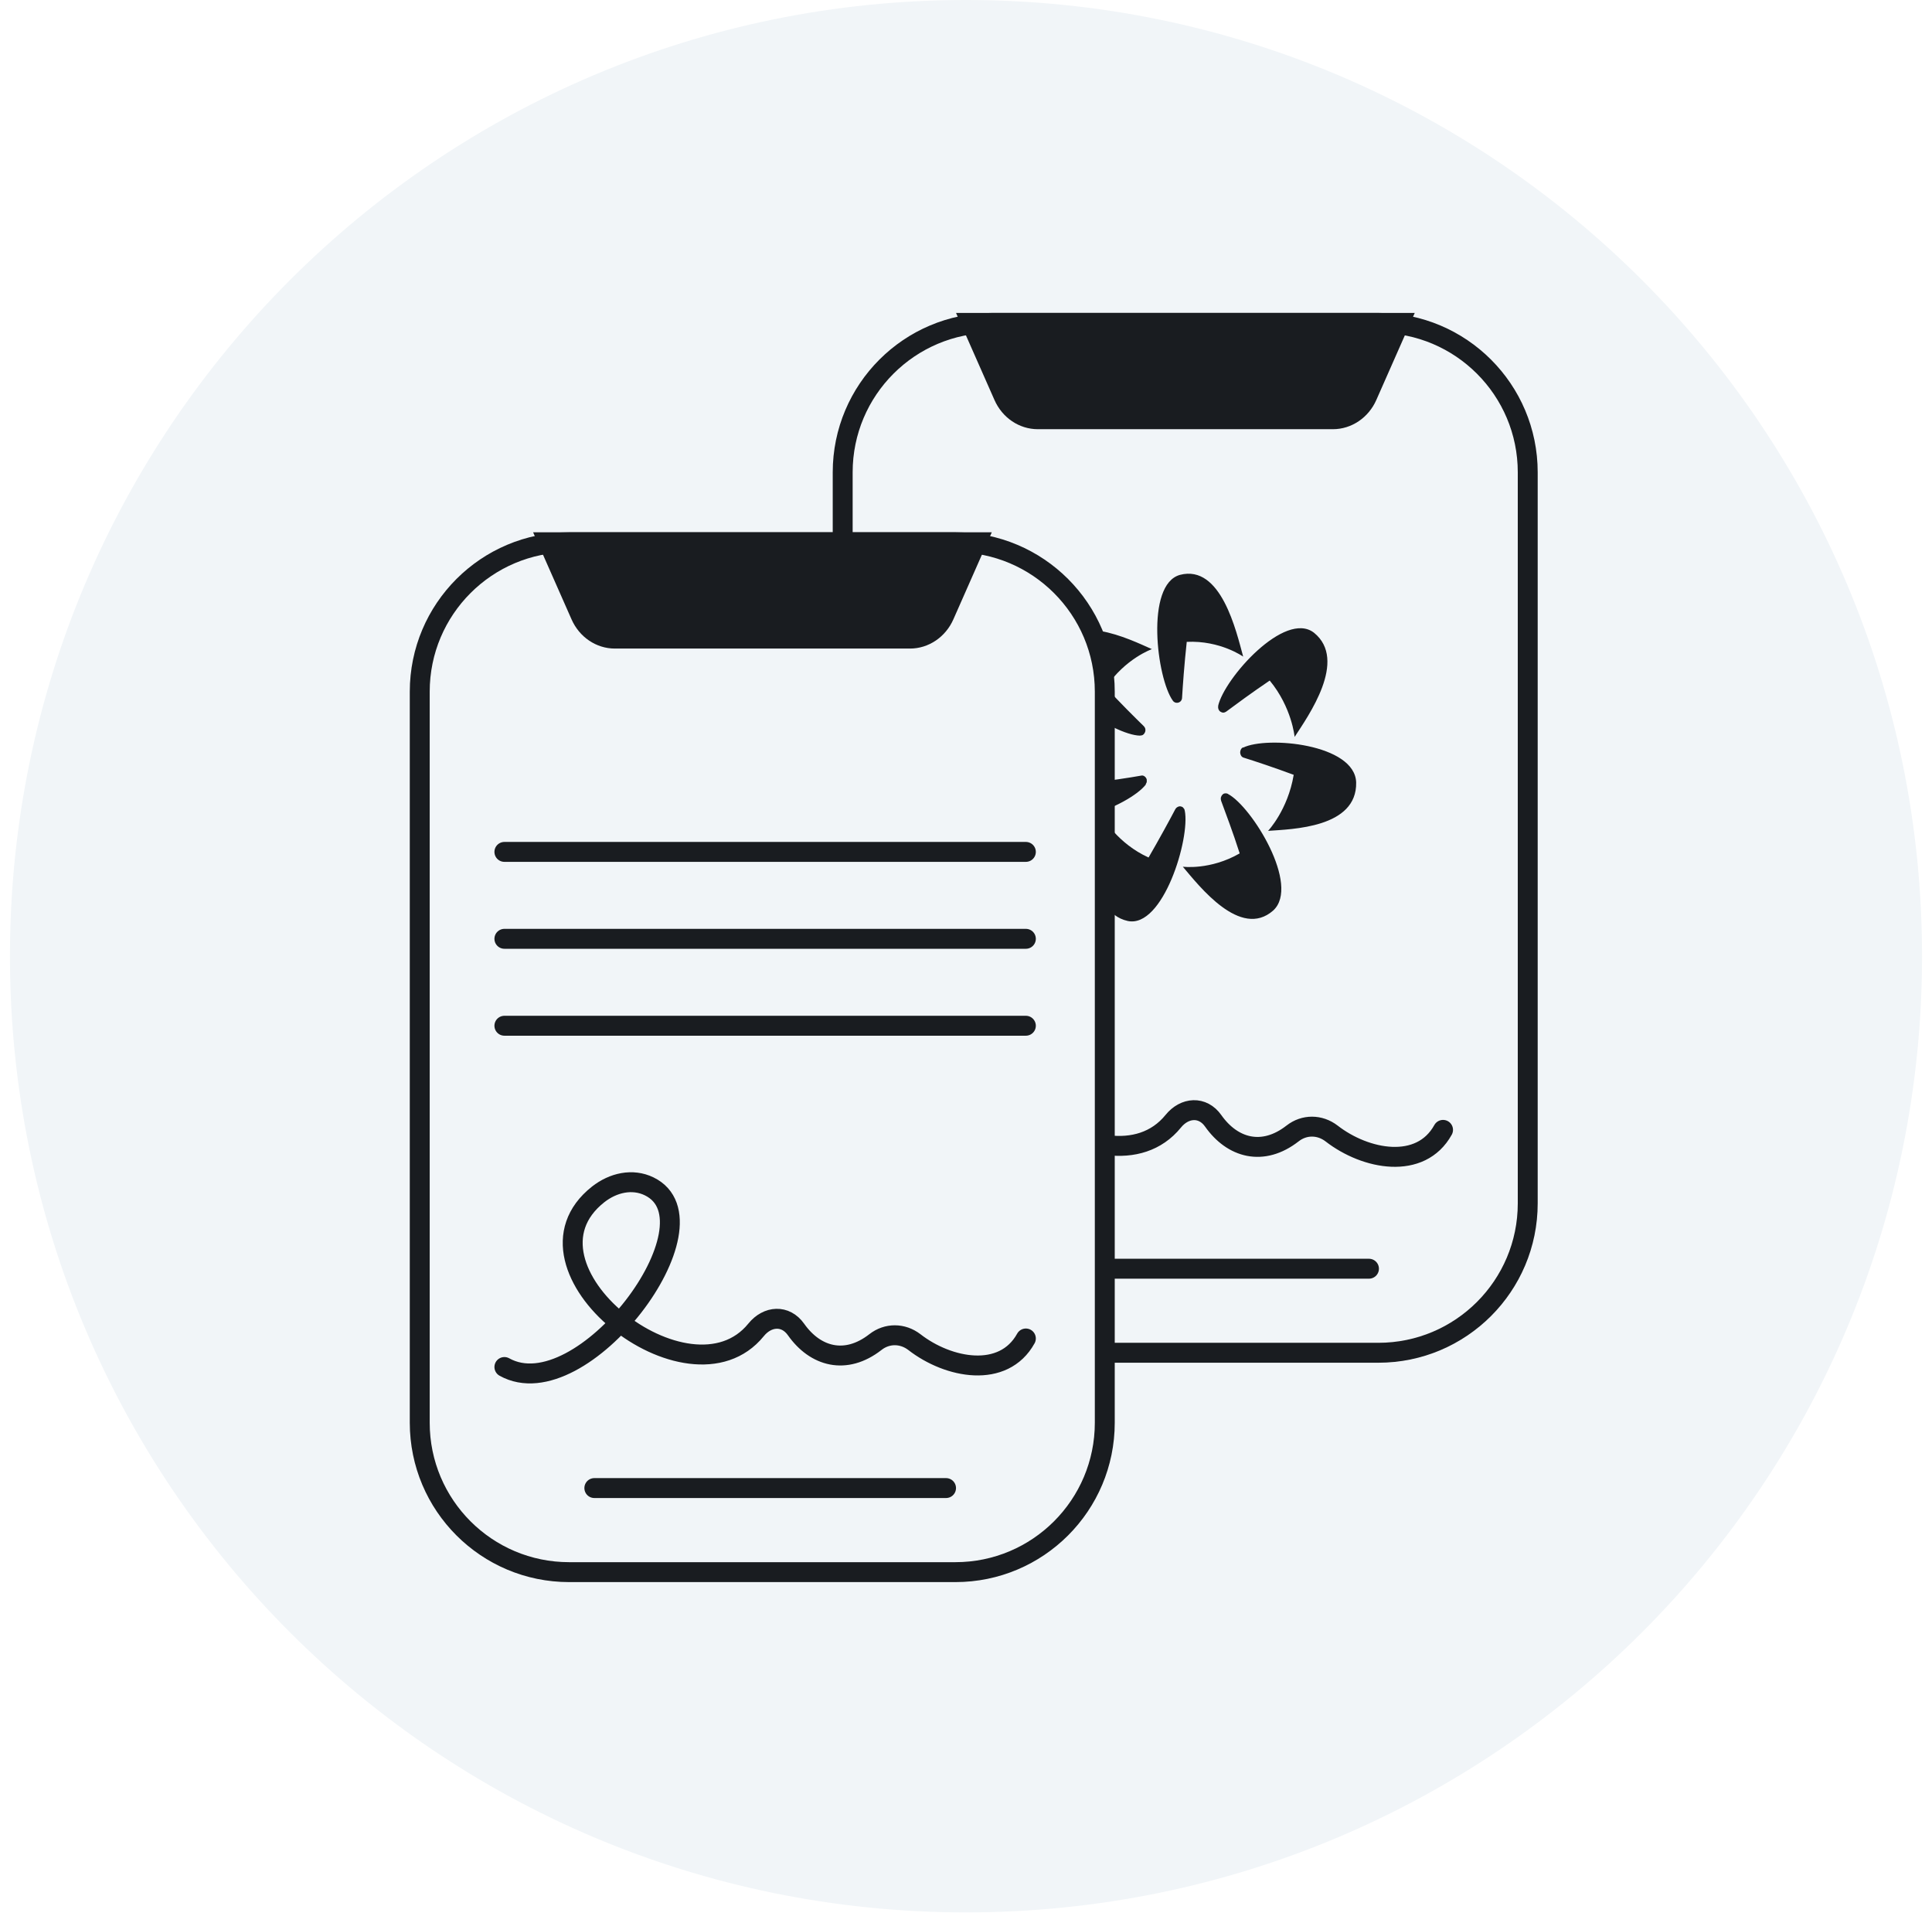
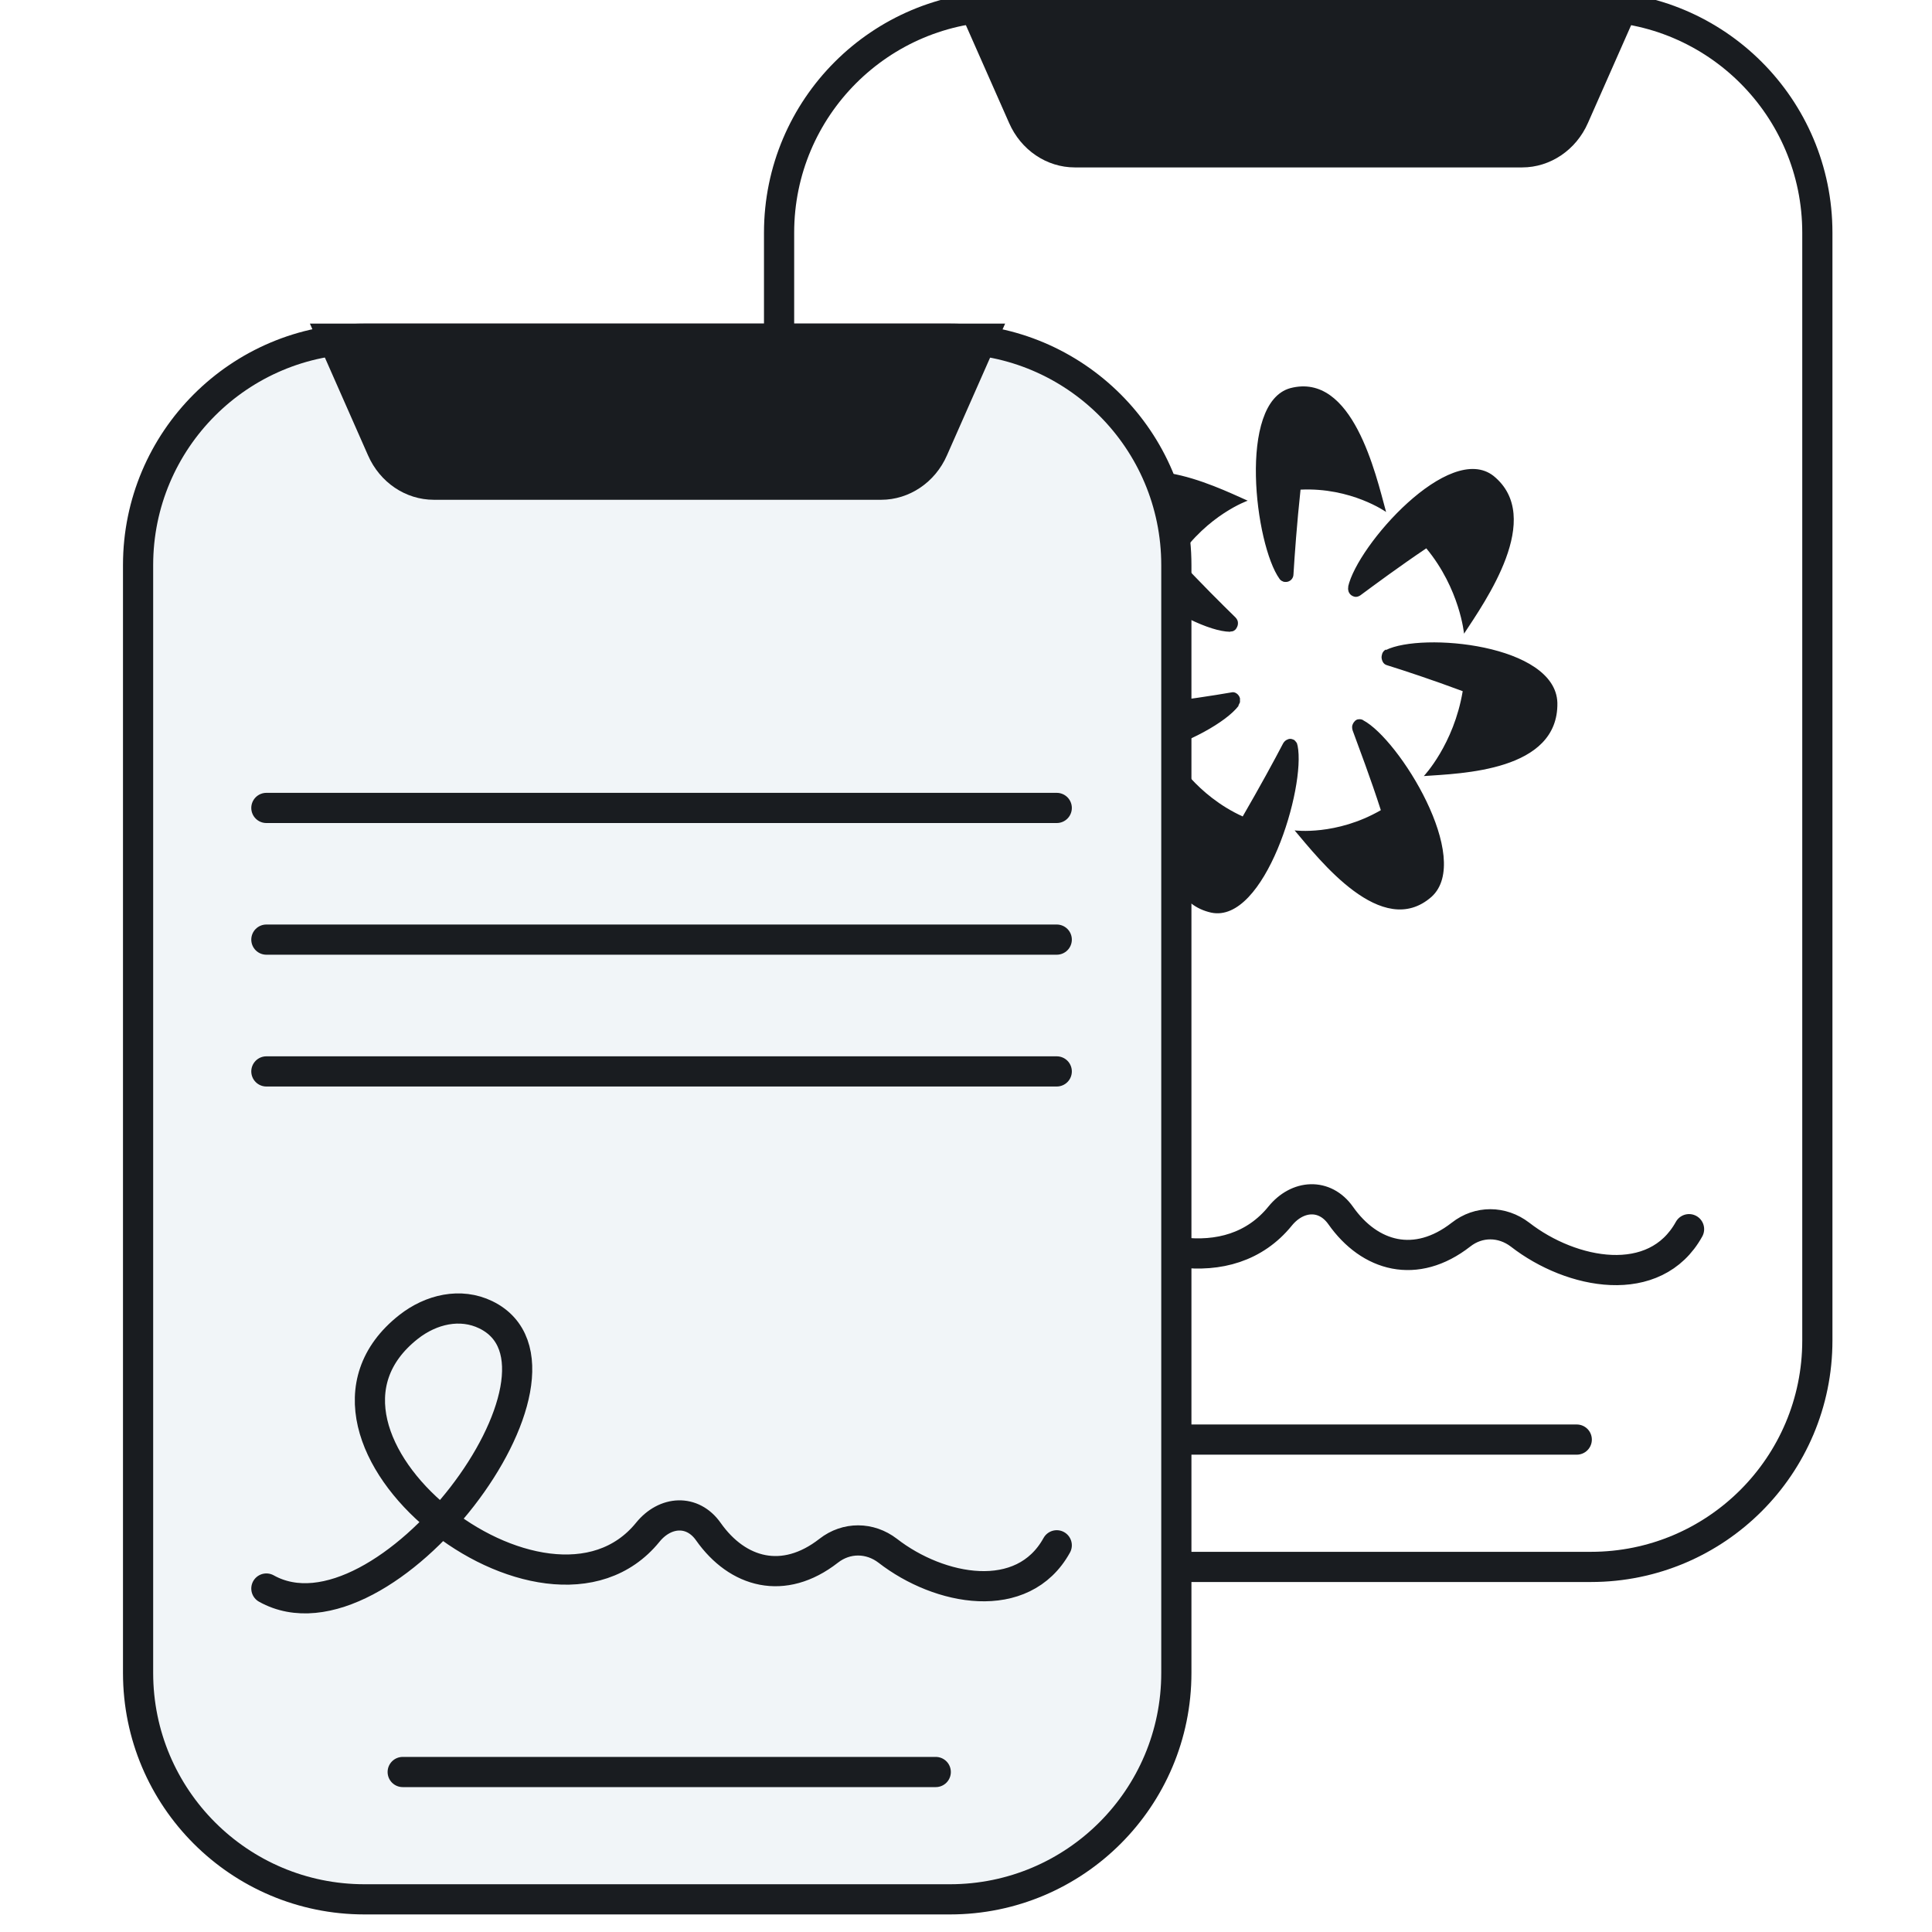
- <svg xmlns="http://www.w3.org/2000/svg" width="97" height="96" viewBox="0 0 97 96" fill="none">
-   <rect x="0.5" width="96" height="96" rx="48" fill="#F1F5F8" />
-   <path d="M61.158 35.438C61.461 34.06 64.514 30.618 65.976 31.766C67.672 33.144 65.695 35.924 64.999 36.992C64.999 36.992 64.862 35.51 63.749 34.163C62.862 34.761 62.044 35.366 61.56 35.725C61.522 35.749 61.469 35.773 61.416 35.773C61.363 35.773 61.31 35.749 61.272 35.725C61.226 35.693 61.196 35.653 61.173 35.597C61.158 35.542 61.151 35.486 61.166 35.438H61.158ZM62.401 37.517C62.401 37.517 62.332 37.565 62.317 37.597C62.294 37.629 62.279 37.669 62.272 37.716C62.257 37.78 62.272 37.852 62.302 37.916C62.332 37.979 62.385 38.019 62.446 38.035C63.007 38.21 63.968 38.529 64.953 38.895C64.658 40.664 63.666 41.708 63.666 41.708C64.885 41.62 68.135 41.556 68.089 39.278C68.029 37.342 63.605 36.936 62.408 37.533V37.517H62.401ZM61.651 39.851C61.605 39.828 61.552 39.819 61.499 39.828C61.454 39.828 61.401 39.859 61.37 39.899C61.332 39.939 61.31 39.987 61.294 40.043C61.287 40.098 61.294 40.154 61.31 40.202C61.522 40.783 61.901 41.771 62.241 42.839C60.764 43.691 59.386 43.508 59.386 43.508C60.204 44.472 62.279 47.157 63.923 45.707C65.302 44.448 62.847 40.489 61.658 39.859L61.651 39.851ZM59.477 40.68C59.477 40.64 59.454 40.6 59.424 40.568C59.401 40.536 59.37 40.505 59.333 40.497C59.28 40.473 59.212 40.465 59.151 40.497C59.09 40.521 59.045 40.56 59.007 40.624C58.719 41.174 58.219 42.09 57.666 43.046C56.121 42.345 55.394 41.062 55.394 41.062C55.197 42.353 54.53 45.762 56.621 46.232C58.393 46.607 59.764 42.082 59.484 40.696L59.477 40.68ZM57.522 39.373C57.522 39.373 57.56 39.302 57.575 39.262C57.575 39.222 57.575 39.174 57.575 39.134C57.56 39.071 57.522 39.015 57.469 38.975C57.416 38.935 57.356 38.919 57.295 38.935C56.712 39.039 55.727 39.19 54.682 39.31C54.235 37.581 54.712 36.187 54.712 36.187C53.652 36.816 50.743 38.394 51.697 40.425C52.531 42.146 56.689 40.473 57.53 39.381L57.522 39.373ZM57.257 36.92C57.257 36.92 57.34 36.92 57.371 36.896C57.409 36.872 57.439 36.848 57.454 36.816C57.492 36.761 57.515 36.697 57.507 36.625C57.507 36.561 57.469 36.498 57.424 36.45C56.992 36.028 56.257 35.303 55.523 34.506C56.507 33.048 57.833 32.586 57.833 32.586C56.704 32.084 53.75 30.626 52.856 32.698C52.121 34.466 55.924 36.912 57.242 36.928H57.25L57.257 36.92ZM59.098 35.279C59.158 35.279 59.219 35.255 59.272 35.207C59.318 35.159 59.348 35.096 59.348 35.024C59.386 34.395 59.461 33.335 59.583 32.22C61.264 32.14 62.416 32.961 62.416 32.961C62.075 31.71 61.31 28.316 59.242 28.858C57.492 29.344 58.075 34.052 58.886 35.175C58.908 35.207 58.939 35.239 58.984 35.255C59.022 35.279 59.06 35.279 59.098 35.279Z" fill="#191C20" />
-   <rect x="42.309" y="16.209" width="34.394" height="51.698" rx="7.5" stroke="#191C20" />
-   <path d="M47.984 15.709H71.03L69.103 20.074C68.71 20.971 67.852 21.545 66.924 21.545H52.106C51.17 21.545 50.32 20.971 49.927 20.074L48 15.709H47.984Z" fill="#191C20" />
-   <path d="M51.074 63.688H68.732" stroke="#191C20" stroke-linecap="round" stroke-linejoin="round" />
-   <path d="M46.27 58.149C50.166 60.325 57.236 50.885 53.539 49.082C52.699 48.673 51.727 48.896 50.978 49.484C46.343 53.141 55.544 60.43 58.906 56.284C59.48 55.577 60.383 55.515 60.911 56.265C61.876 57.635 63.404 58.063 64.898 56.897C65.483 56.439 66.261 56.445 66.852 56.897C68.567 58.23 71.327 58.751 72.451 56.718" stroke="#191C20" stroke-miterlimit="10" stroke-linecap="round" />
-   <rect x="21.074" y="27.221" width="34.394" height="51.698" rx="7.5" fill="#F1F5F8" stroke="#191C20" />
-   <path d="M26.75 26.721H49.795L47.868 31.086C47.475 31.983 46.618 32.557 45.69 32.557H30.871C29.936 32.557 29.086 31.983 28.693 31.086L26.766 26.721H26.75Z" fill="#191C20" />
-   <path d="M29.84 74.699H47.498" stroke="#191C20" stroke-linecap="round" stroke-linejoin="round" />
-   <path d="M25.324 68.622C29.22 70.798 36.291 61.358 32.594 59.554C31.753 59.145 30.782 59.368 30.032 59.957C25.398 63.614 34.599 70.903 37.961 66.757C38.534 66.05 39.437 65.988 39.966 66.738C40.931 68.108 42.459 68.535 43.953 67.37C44.538 66.911 45.316 66.918 45.906 67.37C47.621 68.703 50.382 69.223 51.506 67.19" stroke="#191C20" stroke-miterlimit="10" stroke-linecap="round" />
-   <path d="M25.324 42.764H51.506" stroke="#191C20" stroke-linecap="round" stroke-linejoin="round" />
-   <path d="M25.324 47.127H51.506" stroke="#191C20" stroke-linecap="round" stroke-linejoin="round" />
-   <path d="M25.324 51.491H51.506" stroke="#191C20" stroke-linecap="round" stroke-linejoin="round" />
+ <svg xmlns="http://www.w3.org/2000/svg" width="32" height="32" viewBox="0 0 32 32" fill="none">
+   <path d="M22.329 9.719C22.481 9.03 24.007 7.309 24.738 7.883C25.586 8.572 24.598 9.962 24.249 10.496C24.249 10.496 24.181 9.755 23.624 9.082C23.181 9.38 22.772 9.683 22.53 9.862C22.511 9.874 22.484 9.886 22.458 9.886C22.431 9.886 22.405 9.874 22.386 9.862C22.363 9.846 22.348 9.827 22.337 9.799C22.329 9.771 22.325 9.743 22.333 9.719H22.329ZM22.95 10.759C22.95 10.759 22.916 10.783 22.909 10.798C22.897 10.814 22.89 10.834 22.886 10.858C22.878 10.89 22.886 10.926 22.901 10.958C22.916 10.99 22.943 11.01 22.973 11.018C23.253 11.105 23.734 11.264 24.227 11.448C24.079 12.332 23.583 12.854 23.583 12.854C24.192 12.81 25.817 12.778 25.795 11.639C25.764 10.671 23.552 10.468 22.954 10.767V10.759H22.95ZM22.575 11.926C22.553 11.914 22.526 11.91 22.5 11.914C22.477 11.914 22.45 11.93 22.435 11.95C22.416 11.97 22.405 11.993 22.397 12.021C22.393 12.049 22.397 12.077 22.405 12.101C22.511 12.392 22.7 12.886 22.871 13.419C22.132 13.846 21.443 13.754 21.443 13.754C21.852 14.236 22.89 15.578 23.712 14.853C24.401 14.224 23.174 12.244 22.579 11.93L22.575 11.926ZM21.488 12.34C21.488 12.32 21.477 12.3 21.462 12.284C21.45 12.268 21.435 12.252 21.416 12.248C21.39 12.236 21.356 12.232 21.326 12.248C21.295 12.26 21.272 12.28 21.253 12.312C21.11 12.587 20.86 13.045 20.583 13.523C19.811 13.172 19.447 12.531 19.447 12.531C19.348 13.176 19.015 14.881 20.061 15.116C20.947 15.303 21.632 13.041 21.492 12.348L21.488 12.34ZM20.511 11.687C20.511 11.687 20.53 11.651 20.538 11.631C20.538 11.611 20.538 11.587 20.538 11.567C20.53 11.535 20.511 11.507 20.485 11.488C20.458 11.468 20.428 11.46 20.398 11.468C20.106 11.519 19.614 11.595 19.091 11.655C18.867 10.79 19.106 10.093 19.106 10.093C18.576 10.408 17.121 11.197 17.599 12.213C18.015 13.073 20.095 12.236 20.515 11.691L20.511 11.687ZM20.379 10.46C20.379 10.46 20.42 10.46 20.435 10.448C20.454 10.436 20.47 10.424 20.477 10.408C20.496 10.38 20.507 10.348 20.504 10.312C20.504 10.281 20.485 10.249 20.462 10.225C20.246 10.014 19.879 9.651 19.511 9.253C20.004 8.524 20.666 8.293 20.666 8.293C20.102 8.042 18.625 7.313 18.178 8.349C17.811 9.233 19.712 10.456 20.371 10.464H20.375L20.379 10.46ZM21.299 9.639C21.329 9.639 21.36 9.627 21.386 9.603C21.409 9.58 21.424 9.548 21.424 9.512C21.443 9.197 21.481 8.667 21.541 8.11C22.382 8.07 22.958 8.48 22.958 8.48C22.787 7.855 22.405 6.158 21.371 6.429C20.496 6.672 20.788 9.026 21.193 9.588C21.204 9.603 21.219 9.619 21.242 9.627C21.261 9.639 21.28 9.639 21.299 9.639Z" fill="#191C20" />
+   <path d="M26.351 0.104H16.654C14.583 0.104 12.904 1.783 12.904 3.854V22.203C12.904 24.274 14.583 25.953 16.654 25.953H26.351C28.422 25.953 30.101 24.274 30.101 22.203V3.854C30.101 1.783 28.422 0.104 26.351 0.104Z" stroke="#191C20" stroke-width="0.5" />
+   <path d="M15.742 -0.145H27.265L26.301 2.037C26.105 2.485 25.676 2.773 25.212 2.773H17.803C17.335 2.773 16.91 2.485 16.714 2.037L15.75 -0.145H15.742Z" fill="#191C20" />
+   <path d="M17.287 23.844H26.116" stroke="#191C20" stroke-width="0.5" stroke-linecap="round" stroke-linejoin="round" />
+   <path d="M14.885 21.075C16.833 22.163 20.368 17.443 18.52 16.541C18.099 16.336 17.614 16.448 17.239 16.742C14.922 18.571 19.522 22.215 21.203 20.142C21.49 19.789 21.941 19.758 22.206 20.133C22.688 20.817 23.452 21.031 24.199 20.449C24.491 20.219 24.88 20.223 25.176 20.449C26.033 21.115 27.413 21.375 27.976 20.359" stroke="#191C20" stroke-width="0.5" stroke-miterlimit="10" stroke-linecap="round" />
+   <path d="M15.734 5.61H6.037C3.966 5.61 2.287 7.289 2.287 9.36V27.709C2.287 29.78 3.966 31.459 6.037 31.459H15.734C17.805 31.459 19.484 29.78 19.484 27.709V9.36C19.484 7.289 17.805 5.61 15.734 5.61Z" fill="#F1F5F8" stroke="#191C20" stroke-width="0.5" />
+   <path d="M5.125 5.36H16.648L15.684 7.543C15.488 7.991 15.059 8.278 14.595 8.278H7.186C6.718 8.278 6.293 7.991 6.096 7.543L5.133 5.36H5.125Z" fill="#191C20" />
+   <path d="M6.67 29.35H15.499" stroke="#191C20" stroke-width="0.5" stroke-linecap="round" stroke-linejoin="round" />
+   <path d="M4.412 26.311C6.36 27.399 9.896 22.679 8.047 21.777C7.627 21.573 7.141 21.684 6.766 21.979C4.449 23.807 9.049 27.451 10.73 25.378C11.017 25.025 11.469 24.994 11.733 25.369C12.216 26.054 12.979 26.268 13.726 25.685C14.019 25.456 14.408 25.459 14.703 25.685C15.561 26.351 16.941 26.612 17.503 25.595" stroke="#191C20" stroke-width="0.5" stroke-miterlimit="10" stroke-linecap="round" />
+   <path d="M4.412 13.382H17.503" stroke="#191C20" stroke-width="0.5" stroke-linecap="round" stroke-linejoin="round" />
+   <path d="M4.412 15.563H17.503" stroke="#191C20" stroke-width="0.5" stroke-linecap="round" stroke-linejoin="round" />
+   <path d="M4.412 17.746H17.503" stroke="#191C20" stroke-width="0.5" stroke-linecap="round" stroke-linejoin="round" />
</svg>
